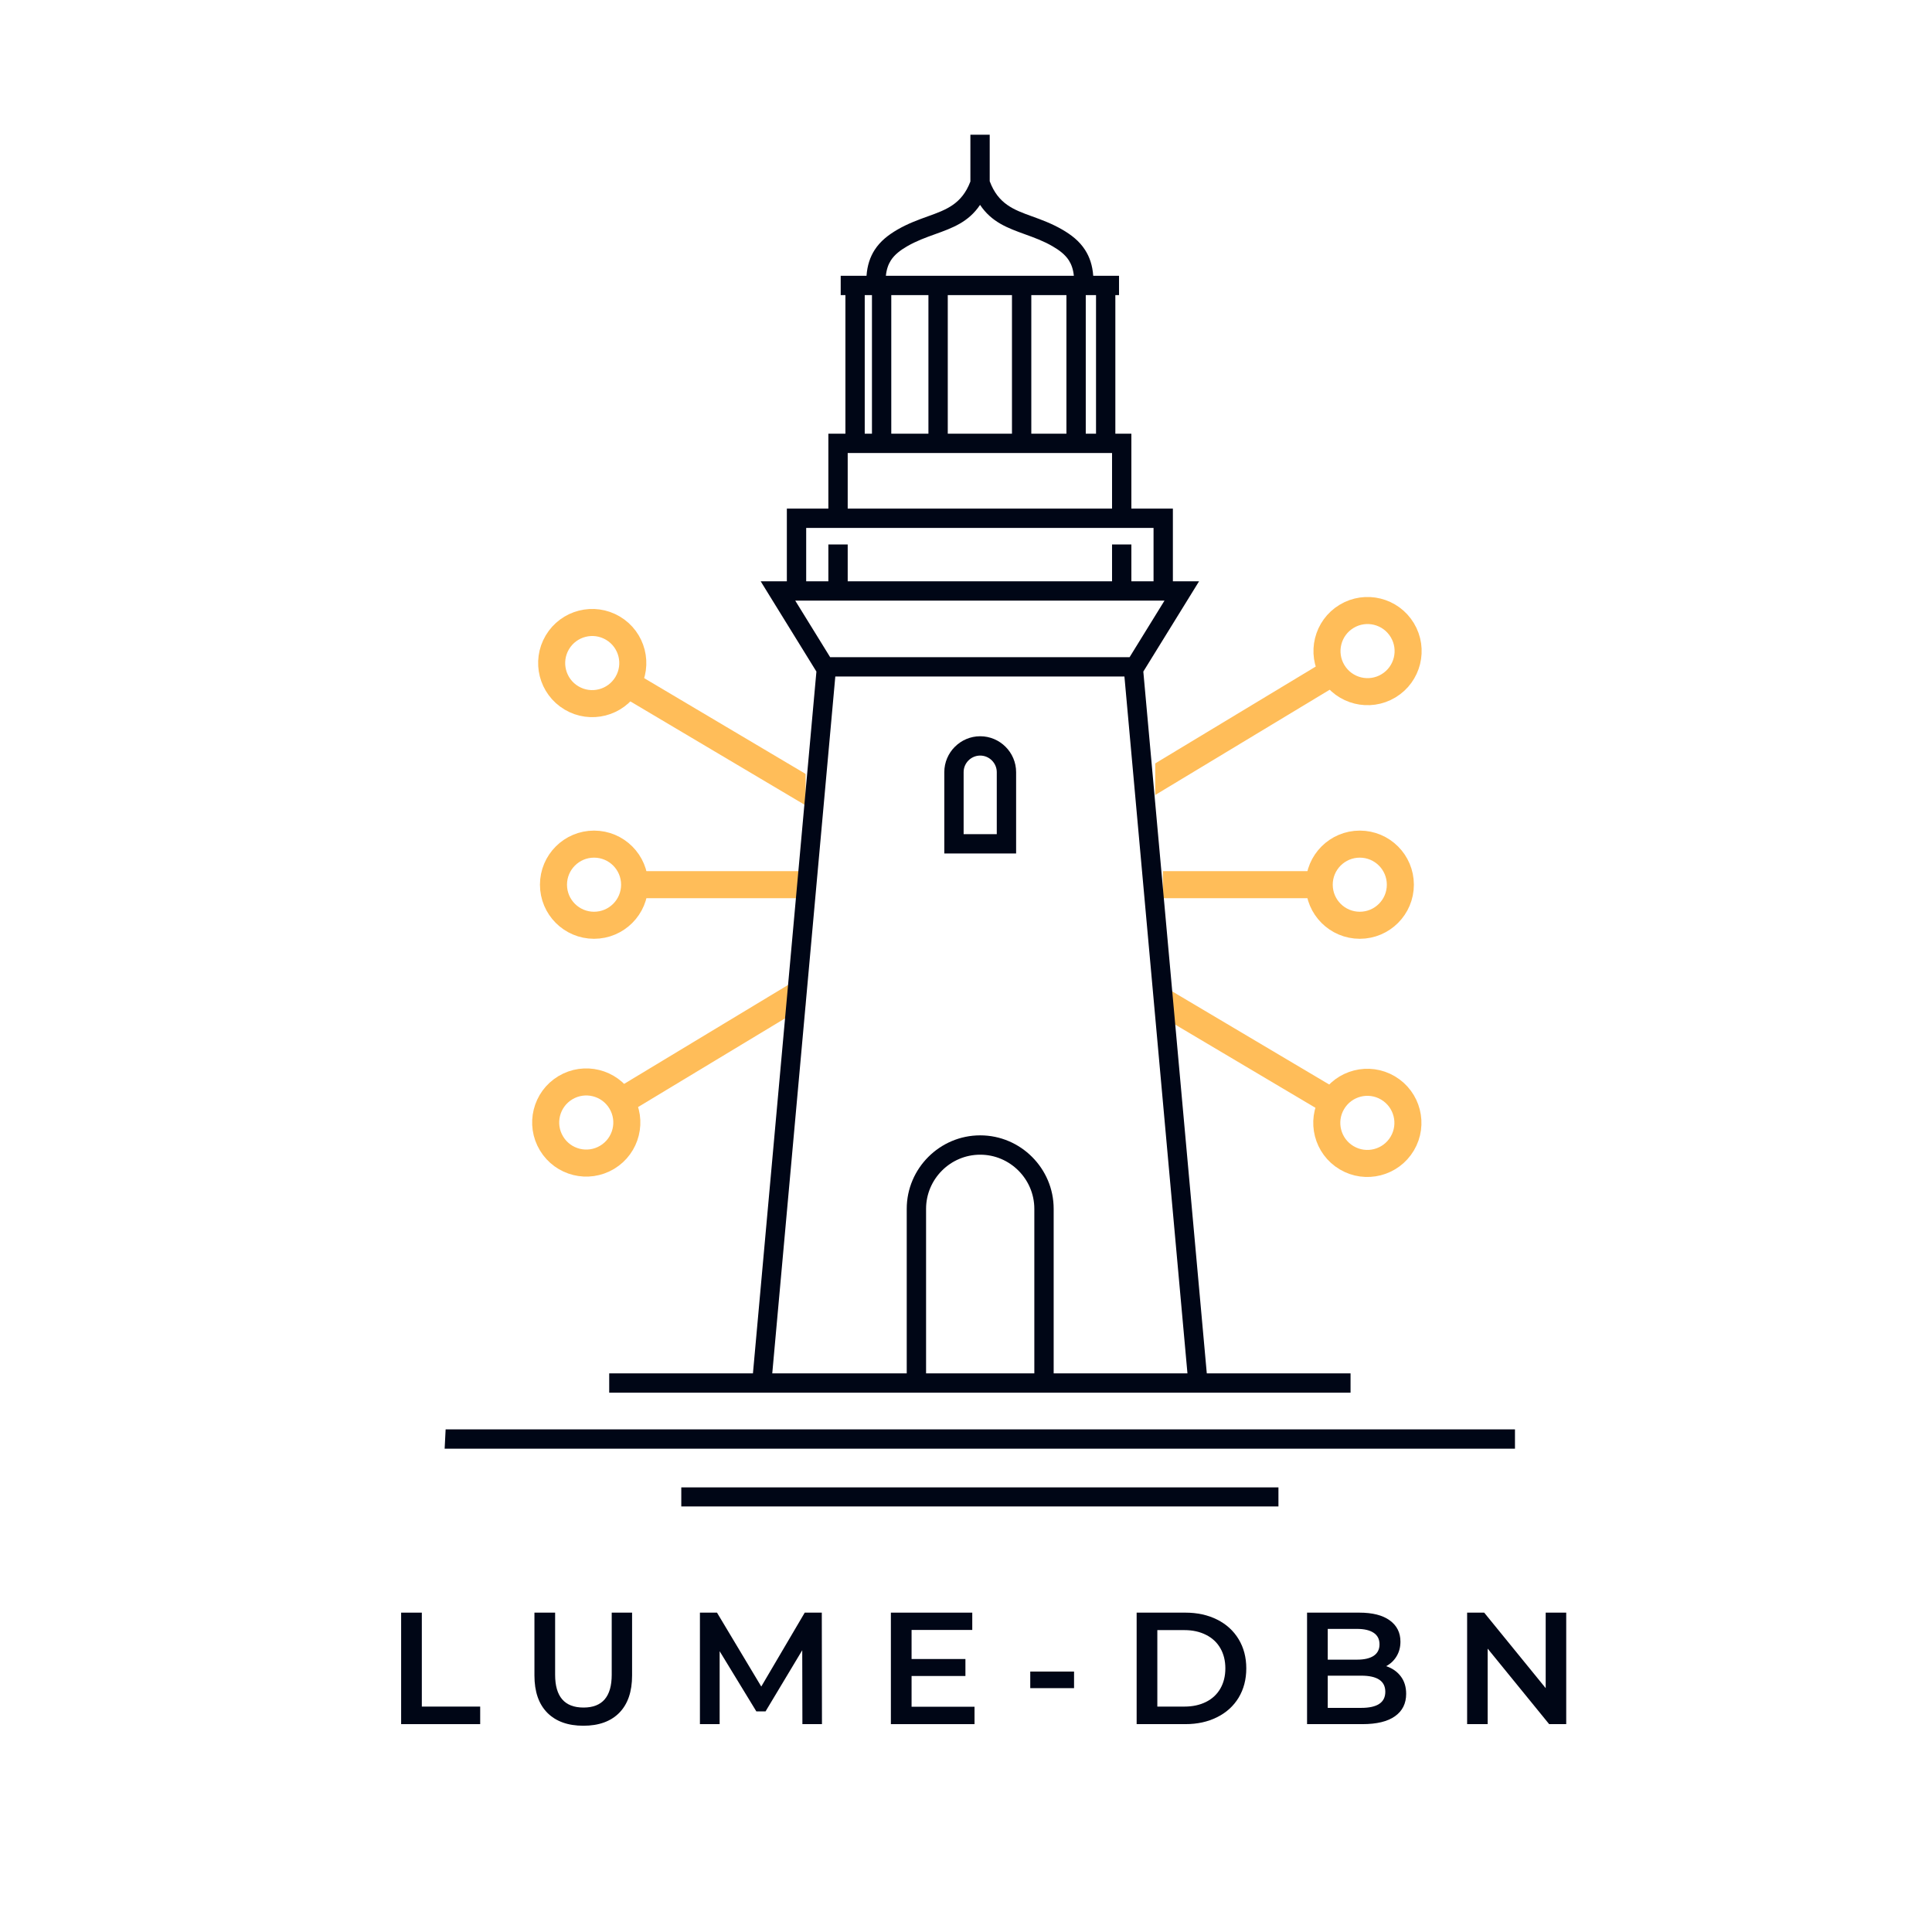
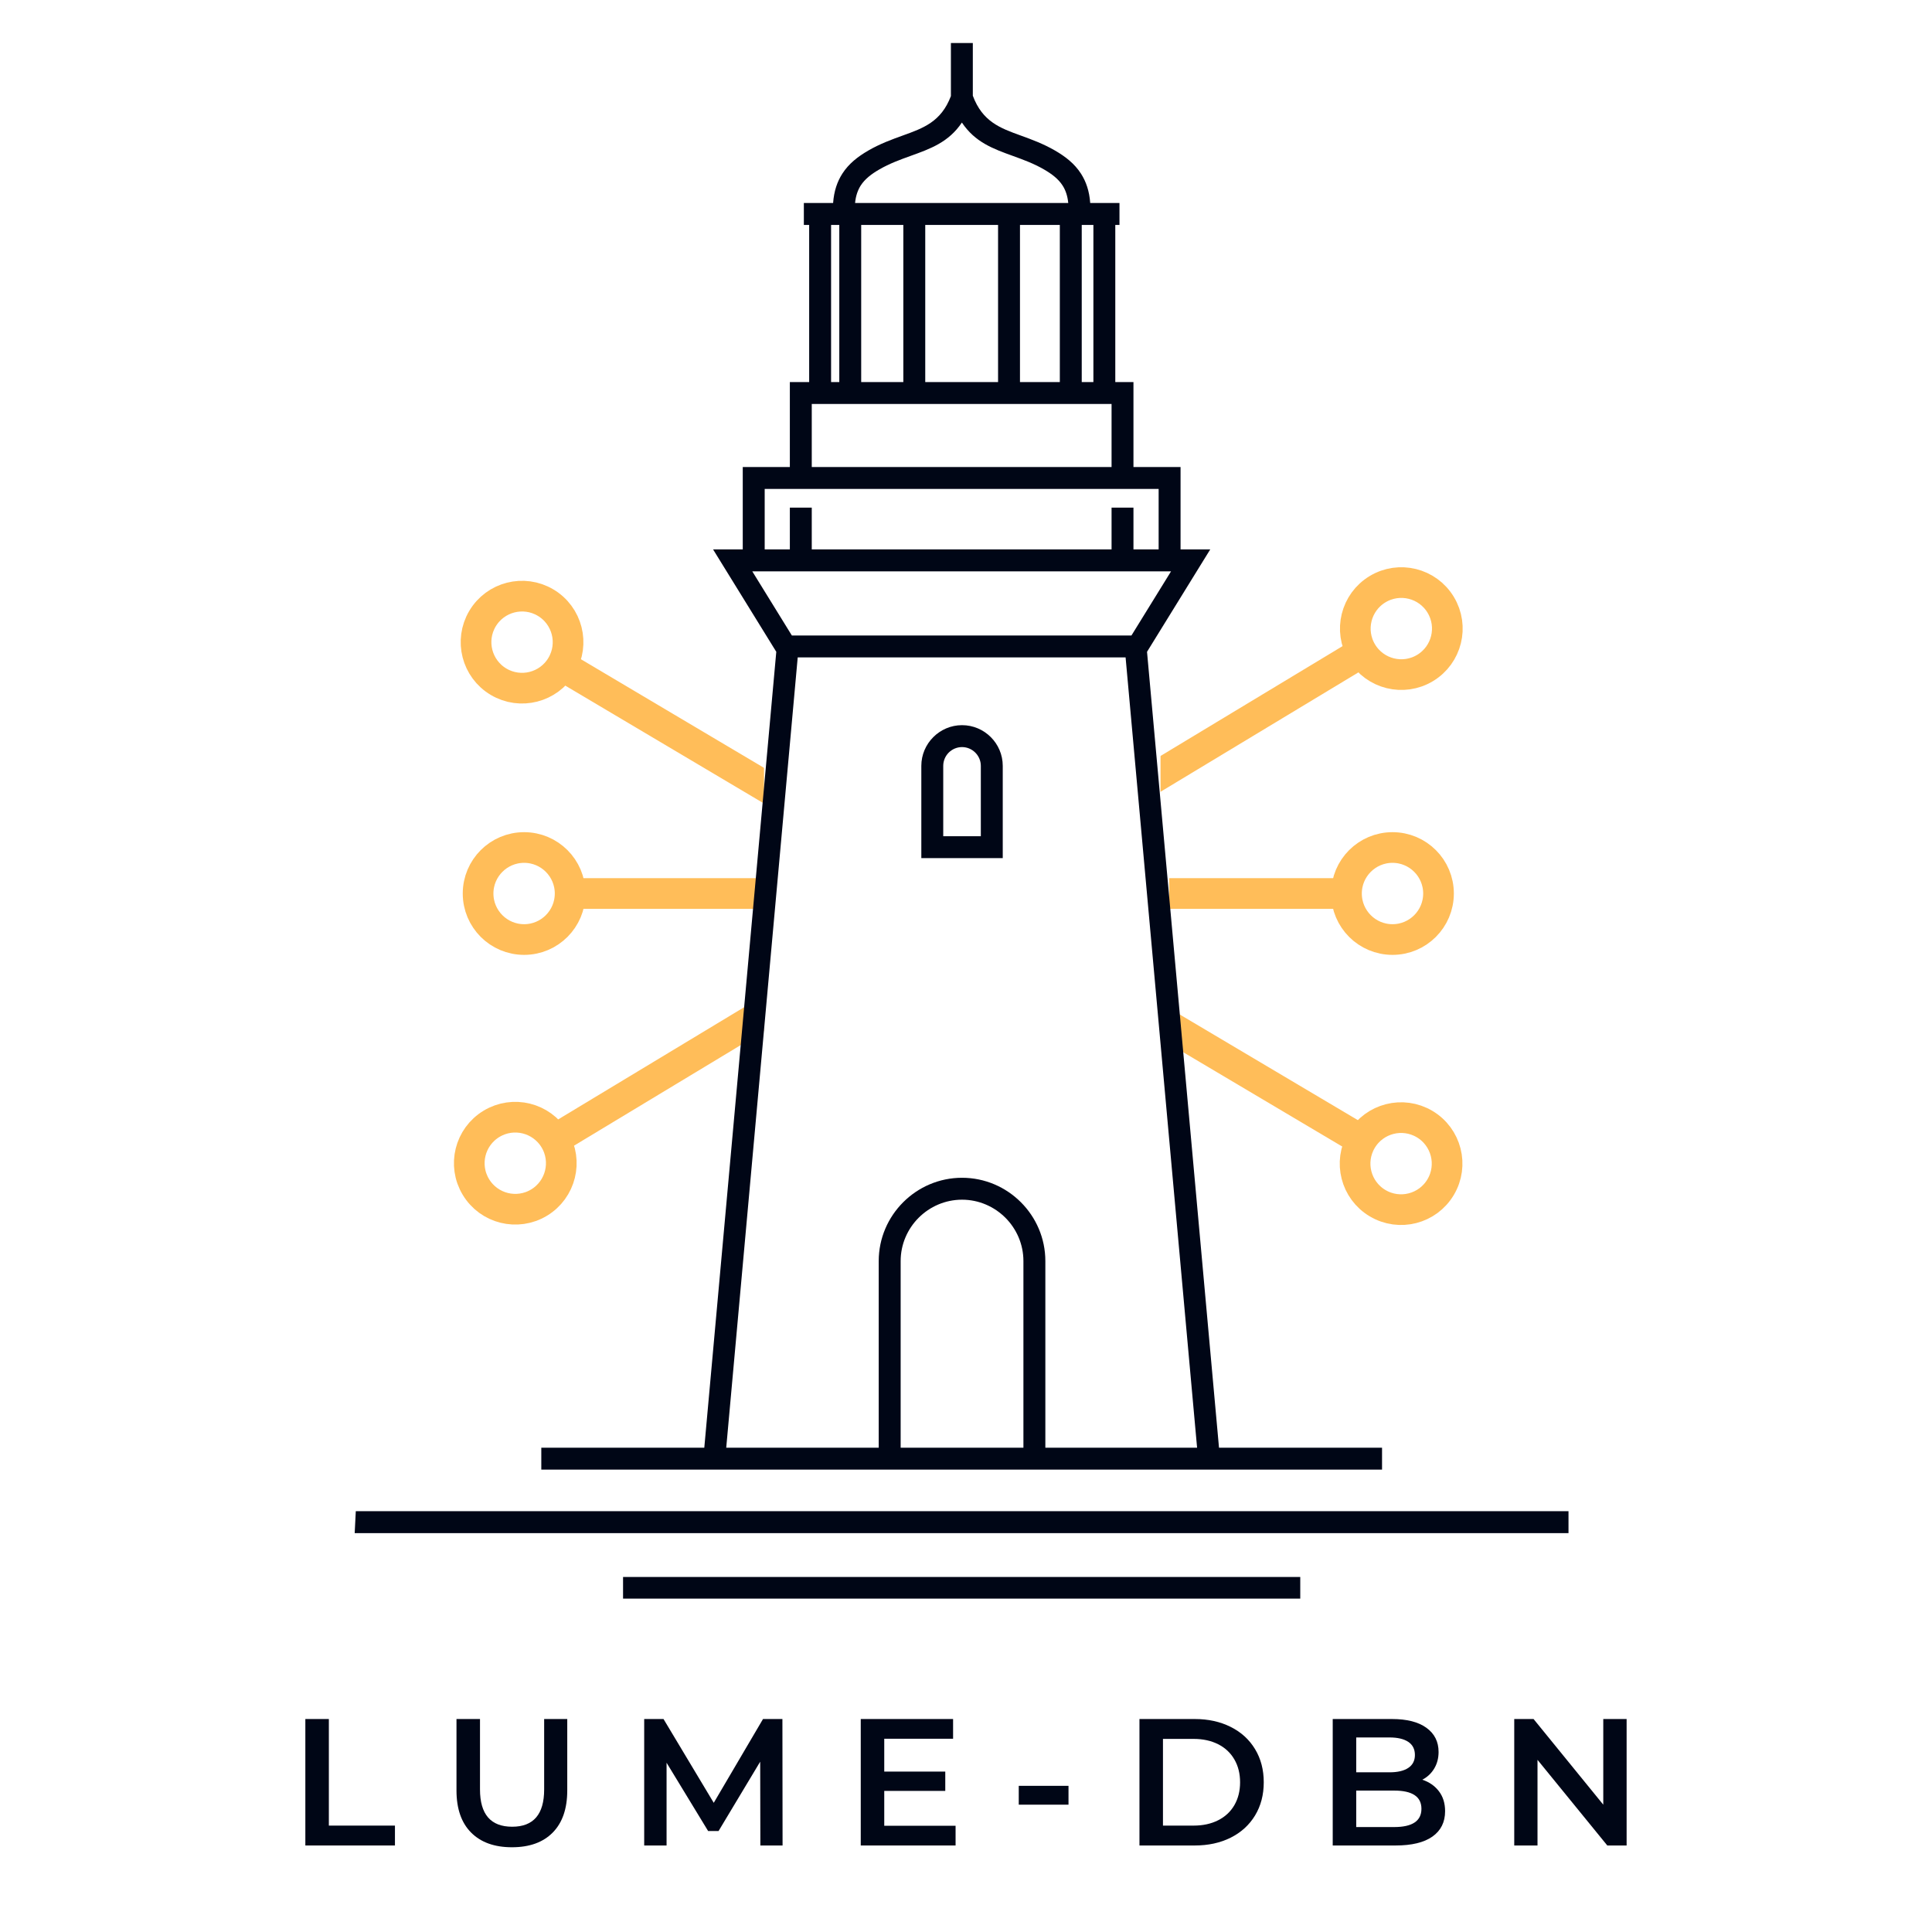
<svg xmlns="http://www.w3.org/2000/svg" width="500" zoomAndPan="magnify" viewBox="0 0 375 375" height="500" preserveAspectRatio="xMidYMid meet" version="1.0">
  <defs>
    <g />
-     <clipPath id="0490770d6b">
-       <rect x="0" width="243" y="0" height="39" />
+     <clipPath id="68259c4db6">
+       <path d="M 0.961 317 L 274.559 317 L 274.559 361.199 L 0.961 361.199 Z M 0.961 317 " clip-rule="nonzero" />
    </clipPath>
-     <clipPath id="1cb06aaae6">
-       <path d="M 156.367 174.449 L 225.758 174.449 L 225.758 212.383 L 156.367 212.383 Z M 156.367 174.449 " clip-rule="nonzero" />
+     <clipPath id="f385e17cf2">
+       <rect x="0" width="275" y="0" height="45" />
    </clipPath>
-     <clipPath id="53c19ddc0b">
-       <path d="M 0.367 0.449 L 69.758 0.449 L 69.758 38.383 L 0.367 38.383 Z M 0.367 0.449 " clip-rule="nonzero" />
+     <clipPath id="a59d945ecb">
+       <path d="M 94.297 170.523 L 172.992 170.523 L 172.992 213.547 L 94.297 213.547 Z M 94.297 170.523 " clip-rule="nonzero" />
    </clipPath>
-     <clipPath id="12ec216bf8">
-       <rect x="0" width="70" y="0" height="39" />
+     <clipPath id="62ca4f1ffc">
+       <path d="M 0.297 0.523 L 78.992 0.523 L 78.992 43.547 L 0.297 43.547 Z M 0.297 0.523 " clip-rule="nonzero" />
    </clipPath>
-     <clipPath id="14b8cd28b5">
-       <path d="M 156.367 131.148 L 224.23 131.148 L 224.23 169.086 L 156.367 169.086 Z M 156.367 131.148 " clip-rule="nonzero" />
+     <clipPath id="7b1c00fba5">
+       <rect x="0" width="79" y="0" height="44" />
    </clipPath>
-     <clipPath id="19b60a52c9">
-       <path d="M 0.367 0.148 L 68.23 0.148 L 68.23 38.086 L 0.367 38.086 Z M 0.367 0.148 " clip-rule="nonzero" />
+     <clipPath id="f56676bc84">
+       <path d="M 94.297 121.422 L 171.258 121.422 L 171.258 164.445 L 94.297 164.445 Z M 94.297 121.422 " clip-rule="nonzero" />
    </clipPath>
-     <clipPath id="0958e9aa5c">
-       <rect x="0" width="69" y="0" height="39" />
+     <clipPath id="dfe8fe6e28">
+       <path d="M 0.297 0.422 L 77.258 0.422 L 77.258 43.445 L 0.297 43.445 Z M 0.297 0.422 " clip-rule="nonzero" />
    </clipPath>
-     <clipPath id="6a5434357a">
-       <path d="M 156.367 159.168 L 225.758 159.168 L 225.758 197.102 L 156.367 197.102 Z M 156.367 159.168 " clip-rule="nonzero" />
+     <clipPath id="f7bf9ceb8e">
+       <rect x="0" width="78" y="0" height="44" />
    </clipPath>
-     <clipPath id="73b2be2d5d">
-       <path d="M 0.367 0.168 L 69.758 0.168 L 69.758 38.102 L 0.367 38.102 Z M 0.367 0.168 " clip-rule="nonzero" />
+     <clipPath id="bab3463e97">
+       <path d="M 94.297 153.195 L 172.992 153.195 L 172.992 196.219 L 94.297 196.219 Z M 94.297 153.195 " clip-rule="nonzero" />
    </clipPath>
-     <clipPath id="551d42cdf3">
-       <rect x="0" width="70" y="0" height="39" />
+     <clipPath id="5d42ccc57e">
+       <path d="M 0.297 0.195 L 78.992 0.195 L 78.992 43.219 L 0.297 43.219 Z M 0.297 0.195 " clip-rule="nonzero" />
    </clipPath>
-     <clipPath id="b054093e9e">
-       <path d="M 86.305 26.152 L 294.055 26.152 L 294.055 292.402 L 86.305 292.402 Z M 86.305 26.152 " clip-rule="nonzero" />
+     <clipPath id="7e11ca48e8">
+       <rect x="0" width="79" y="0" height="44" />
+     </clipPath>
+     <clipPath id="44c7e93867">
+       <path d="M 14.844 2.352 L 250.445 2.352 L 250.445 304.293 L 14.844 304.293 Z M 14.844 2.352 " clip-rule="nonzero" />
+     </clipPath>
+     <clipPath id="dd30504fd0">
+       <rect x="0" width="275" y="0" height="362" />
    </clipPath>
  </defs>
  <rect x="-37.5" width="450" fill="#ffffff" y="-37.5" height="450" fill-opacity="1" />
-   <g transform="matrix(1, 0, 0, 1, 73, 304)">
-     <g clip-path="url(#0490770d6b)">
-       <g fill="#000616" fill-opacity="1">
-         <g transform="translate(1.953932, 30.65321)">
-           <g>
-             <path d="M 2.906 -21.641 L 6.922 -21.641 L 6.922 -3.406 L 18.25 -3.406 L 18.25 0 L 2.906 0 Z M 2.906 -21.641 " />
+   <g transform="matrix(1, 0, 0, 1, 54, 6)">
+     <g clip-path="url(#dd30504fd0)">
+       <g clip-path="url(#68259c4db6)">
+         <g transform="matrix(1, 0, 0, 1, 0, 317)">
+           <g clip-path="url(#f385e17cf2)">
+             <g fill="#000616" fill-opacity="1">
+               <g transform="translate(1.971, 35.20767)">
+                 <g>
+                   <path d="M 3.297 -24.547 L 7.859 -24.547 L 7.859 -3.859 L 20.688 -3.859 L 20.688 0 L 3.297 0 Z M 3.297 -24.547 " />
+                 </g>
+               </g>
+             </g>
+             <g fill="#000616" fill-opacity="1">
+               <g transform="translate(31.52585, 35.20767)">
+                 <g>
+                   <path d="M 13.844 0.344 C 10.457 0.344 7.816 -0.602 5.922 -2.5 C 4.023 -4.406 3.078 -7.133 3.078 -10.688 L 3.078 -24.547 L 7.641 -24.547 L 7.641 -10.875 C 7.641 -6.051 9.723 -3.641 13.891 -3.641 C 18.023 -3.641 20.094 -6.051 20.094 -10.875 L 20.094 -24.547 L 24.578 -24.547 L 24.578 -10.688 C 24.578 -7.133 23.633 -4.406 21.75 -2.5 C 19.875 -0.602 17.238 0.344 13.844 0.344 Z M 13.844 0.344 " />
+                 </g>
+               </g>
+             </g>
+             <g fill="#000616" fill-opacity="1">
+               <g transform="translate(67.74065, 35.20767)">
+                 <g>
+                   <path d="M 25.844 0 L 25.812 -16.266 L 17.734 -2.812 L 15.703 -2.812 L 7.641 -16.062 L 7.641 0 L 3.297 0 L 3.297 -24.547 L 7.047 -24.547 L 16.797 -8.281 L 26.359 -24.547 L 30.125 -24.547 L 30.156 0 Z M 25.844 0 " />
+                 </g>
+               </g>
+             </g>
+             <g fill="#000616" fill-opacity="1">
+               <g transform="translate(109.7741, 35.20767)">
+                 <g>
+                   <path d="M 21.703 -3.828 L 21.703 0 L 3.297 0 L 3.297 -24.547 L 21.219 -24.547 L 21.219 -20.719 L 7.859 -20.719 L 7.859 -14.344 L 19.703 -14.344 L 19.703 -10.594 L 7.859 -10.594 L 7.859 -3.828 Z M 21.703 -3.828 " />
+                 </g>
+               </g>
+             </g>
+             <g fill="#000616" fill-opacity="1">
+               <g transform="translate(141.8177, 35.20767)">
+                 <g>
+                   <path d="M 1.922 -11.578 L 11.578 -11.578 L 11.578 -7.922 L 1.922 -7.922 Z M 1.922 -11.578 " />
+                 </g>
+               </g>
+             </g>
+             <g fill="#000616" fill-opacity="1">
+               <g transform="translate(163.8714, 35.20767)">
+                 <g>
+                   <path d="M 3.297 -24.547 L 14.031 -24.547 C 16.645 -24.547 18.969 -24.035 21 -23.016 C 23.031 -22.004 24.609 -20.566 25.734 -18.703 C 26.859 -16.848 27.422 -14.703 27.422 -12.266 C 27.422 -9.836 26.859 -7.691 25.734 -5.828 C 24.609 -3.973 23.031 -2.535 21 -1.516 C 18.969 -0.504 16.645 0 14.031 0 L 3.297 0 Z M 13.812 -3.859 C 15.613 -3.859 17.195 -4.203 18.562 -4.891 C 19.926 -5.578 20.977 -6.555 21.719 -7.828 C 22.457 -9.109 22.828 -10.586 22.828 -12.266 C 22.828 -13.953 22.457 -15.43 21.719 -16.703 C 20.977 -17.984 19.926 -18.969 18.562 -19.656 C 17.195 -20.344 15.613 -20.688 13.812 -20.688 L 7.859 -20.688 L 7.859 -3.859 Z M 13.812 -3.859 " />
+                 </g>
+               </g>
+             </g>
+             <g fill="#000616" fill-opacity="1">
+               <g transform="translate(201.3831, 35.20767)">
+                 <g>
+                   <path d="M 20.688 -12.766 C 22.039 -12.316 23.113 -11.57 23.906 -10.531 C 24.707 -9.488 25.109 -8.195 25.109 -6.656 C 25.109 -4.531 24.289 -2.891 22.656 -1.734 C 21.02 -0.578 18.633 0 15.5 0 L 3.297 0 L 3.297 -24.547 L 14.797 -24.547 C 17.691 -24.547 19.922 -23.977 21.484 -22.844 C 23.055 -21.707 23.844 -20.145 23.844 -18.156 C 23.844 -16.945 23.562 -15.875 23 -14.938 C 22.438 -14 21.664 -13.273 20.688 -12.766 Z M 7.859 -20.969 L 7.859 -14.203 L 14.312 -14.203 C 15.895 -14.203 17.113 -14.488 17.969 -15.062 C 18.82 -15.633 19.25 -16.469 19.25 -17.562 C 19.25 -18.688 18.82 -19.535 17.969 -20.109 C 17.113 -20.68 15.895 -20.969 14.312 -20.969 Z M 15.219 -3.578 C 18.75 -3.578 20.516 -4.758 20.516 -7.125 C 20.516 -9.477 18.75 -10.656 15.219 -10.656 L 7.859 -10.656 L 7.859 -3.578 Z M 15.219 -3.578 " />
+                 </g>
+               </g>
+             </g>
+             <g fill="#000616" fill-opacity="1">
+               <g transform="translate(236.6164, 35.20767)">
+                 <g>
+                   <path d="M 25.109 -24.547 L 25.109 0 L 21.359 0 L 7.812 -16.625 L 7.812 0 L 3.297 0 L 3.297 -24.547 L 7.047 -24.547 L 20.578 -7.922 L 20.578 -24.547 Z M 25.109 -24.547 " />
+                 </g>
+               </g>
+             </g>
          </g>
        </g>
      </g>
-       <g fill="#000616" fill-opacity="1">
-         <g transform="translate(28.01508, 30.65321)">
-           <g>
-             <path d="M 12.219 0.312 C 9.227 0.312 6.895 -0.523 5.219 -2.203 C 3.551 -3.891 2.719 -6.301 2.719 -9.438 L 2.719 -21.641 L 6.734 -21.641 L 6.734 -9.578 C 6.734 -5.336 8.57 -3.219 12.25 -3.219 C 15.895 -3.219 17.719 -5.336 17.719 -9.578 L 17.719 -21.641 L 21.672 -21.641 L 21.672 -9.438 C 21.672 -6.301 20.844 -3.891 19.188 -2.203 C 17.531 -0.523 15.207 0.312 12.219 0.312 Z M 12.219 0.312 " />
+       <path stroke-linecap="butt" transform="matrix(0.728246, -0.43941, 0.43941, 0.728246, 34.28253, 223.3814)" fill="none" stroke-linejoin="miter" d="M 26.251 3.499 L 237.906 3.498 " stroke="#ffbd59" stroke-width="7" stroke-opacity="1" stroke-miterlimit="4" />
+       <path stroke-linecap="round" transform="matrix(0.728246, -0.43941, 0.43941, 0.728246, 34.28253, 223.3814)" fill="none" stroke-linejoin="round" d="M 3.503 3.499 C 3.5 -2.301 8.202 -7 14 -6.999 C 19.8 -7.002 24.499 -2.3 24.502 3.5 C 24.501 9.298 19.797 14.001 13.999 14 C 8.201 13.999 3.499 9.301 3.503 3.499 " stroke="#ffbd59" stroke-width="7" stroke-opacity="1" stroke-miterlimit="4" />
+       <path stroke-linecap="round" transform="matrix(0.728246, -0.43941, 0.43941, 0.728246, 34.28253, 223.3814)" fill="none" stroke-linejoin="round" d="M 260.655 3.498 C 260.658 9.298 255.953 14.001 250.156 14 C 244.358 13.999 239.656 9.301 239.653 3.501 C 239.657 -2.301 244.359 -7 250.157 -6.999 C 255.954 -6.998 260.656 -2.3 260.655 3.498 " stroke="#ffbd59" stroke-width="7" stroke-opacity="1" stroke-miterlimit="4" />
+       <path stroke-linecap="butt" transform="matrix(0.731509, 0.433957, -0.433957, 0.731509, 38.60847, 110.0069)" fill="none" stroke-linejoin="miter" d="M 26.25 3.498 L 234.992 3.499 " stroke="#ffbd59" stroke-width="7" stroke-opacity="1" stroke-miterlimit="4" />
+       <path stroke-linecap="round" transform="matrix(0.731509, 0.433957, -0.433957, 0.731509, 38.60847, 110.0069)" fill="none" stroke-linejoin="round" d="M 3.498 3.501 C 3.501 -2.3 8.2 -6.999 13.999 -7 C 19.798 -7.001 24.499 -2.299 24.5 3.5 C 24.501 9.299 19.798 14 14 14.001 C 8.201 14.002 3.499 9.299 3.498 3.501 " stroke="#ffbd59" stroke-width="7" stroke-opacity="1" stroke-miterlimit="4" />
+       <path stroke-linecap="round" transform="matrix(0.731509, 0.433957, -0.433957, 0.731509, 38.60847, 110.0069)" fill="none" stroke-linejoin="round" d="M 257.742 3.503 C 257.743 9.301 253.044 14 247.243 13.998 C 241.444 13.999 236.745 9.3 236.744 3.501 C 236.743 -2.298 241.446 -6.999 247.244 -7 C 253.043 -7.001 257.745 -2.298 257.742 3.503 " stroke="#ffbd59" stroke-width="7" stroke-opacity="1" stroke-miterlimit="4" />
+       <path stroke-linecap="butt" transform="matrix(0.850543, 0.000000000000000214, -0.000000000000000214, 0.850543, 35.82136, 164.4541)" fill="none" stroke-linejoin="miter" d="M 26.25 3.498 L 199.922 3.498 " stroke="#ffbd59" stroke-width="7" stroke-opacity="1" stroke-miterlimit="4" />
+       <path stroke-linecap="round" transform="matrix(0.850543, 0.000000000000000214, -0.000000000000000214, 0.850543, 35.82136, 164.4541)" fill="none" stroke-linejoin="round" d="M 3.498 3.498 C 3.498 -2.297 8.201 -7 14.002 -7 C 19.798 -7 24.501 -2.297 24.501 3.498 C 24.501 9.299 19.798 14.002 14.002 14.002 C 8.201 14.002 3.498 9.299 3.498 3.498 " stroke="#ffbd59" stroke-width="7" stroke-opacity="1" stroke-miterlimit="4" />
+       <path stroke-linecap="round" transform="matrix(0.850543, 0.000000000000000214, -0.000000000000000214, 0.850543, 35.82136, 164.4541)" fill="none" stroke-linejoin="round" d="M 222.674 3.498 C 222.674 9.299 217.971 14.002 212.175 14.002 C 206.374 14.002 201.671 9.299 201.671 3.498 C 201.671 -2.297 206.374 -7 212.175 -7 C 217.971 -7 222.674 -2.297 222.674 3.498 " stroke="#ffbd59" stroke-width="7" stroke-opacity="1" stroke-miterlimit="4" />
+       <g clip-path="url(#a59d945ecb)">
+         <g transform="matrix(1, 0, 0, 1, 94, 170)">
+           <g clip-path="url(#7b1c00fba5)">
+             <g clip-path="url(#62ca4f1ffc)">
+               <path fill="#ffffff" d="M 0.297 0.523 L 78.945 0.523 L 78.945 43.547 L 0.297 43.547 Z M 0.297 0.523 " fill-opacity="1" fill-rule="nonzero" />
+             </g>
          </g>
        </g>
      </g>
-       <g fill="#000616" fill-opacity="1">
-         <g transform="translate(59.9489, 30.65321)">
-           <g>
-             <path d="M 22.797 0 L 22.766 -14.344 L 15.641 -2.469 L 13.859 -2.469 L 6.734 -14.156 L 6.734 0 L 2.906 0 L 2.906 -21.641 L 6.219 -21.641 L 14.812 -7.297 L 23.25 -21.641 L 26.562 -21.641 L 26.594 0 Z M 22.797 0 " />
+       <g clip-path="url(#f56676bc84)">
+         <g transform="matrix(1, 0, 0, 1, 94, 121)">
+           <g clip-path="url(#f7bf9ceb8e)">
+             <g clip-path="url(#dfe8fe6e28)">
+               <path fill="#ffffff" d="M 0.297 0.422 L 77.266 0.422 L 77.266 43.445 L 0.297 43.445 Z M 0.297 0.422 " fill-opacity="1" fill-rule="nonzero" />
+             </g>
          </g>
        </g>
      </g>
-       <g fill="#000616" fill-opacity="1">
-         <g transform="translate(97.01358, 30.65321)">
-           <g>
-             <path d="M 19.141 -3.375 L 19.141 0 L 2.906 0 L 2.906 -21.641 L 18.703 -21.641 L 18.703 -18.281 L 6.922 -18.281 L 6.922 -12.641 L 17.375 -12.641 L 17.375 -9.344 L 6.922 -9.344 L 6.922 -3.375 Z M 19.141 -3.375 " />
+       <g clip-path="url(#bab3463e97)">
+         <g transform="matrix(1, 0, 0, 1, 94, 153)">
+           <g clip-path="url(#7e11ca48e8)">
+             <g clip-path="url(#5d42ccc57e)">
+               <path fill="#ffffff" d="M 0.297 0.195 L 78.945 0.195 L 78.945 43.219 L 0.297 43.219 Z M 0.297 0.195 " fill-opacity="1" fill-rule="nonzero" />
+             </g>
          </g>
        </g>
      </g>
-       <g fill="#000616" fill-opacity="1">
-         <g transform="translate(125.2692, 30.65321)">
-           <g>
-             <path d="M 1.703 -10.203 L 10.203 -10.203 L 10.203 -6.984 L 1.703 -6.984 Z M 1.703 -10.203 " />
-           </g>
-         </g>
-       </g>
-       <g fill="#000616" fill-opacity="1">
-         <g transform="translate(144.7159, 30.65321)">
-           <g>
-             <path d="M 2.906 -21.641 L 12.375 -21.641 C 14.676 -21.641 16.723 -21.191 18.516 -20.297 C 20.316 -19.398 21.711 -18.129 22.703 -16.484 C 23.691 -14.848 24.188 -12.961 24.188 -10.828 C 24.188 -8.68 23.691 -6.785 22.703 -5.141 C 21.711 -3.504 20.316 -2.238 18.516 -1.344 C 16.723 -0.445 14.676 0 12.375 0 L 2.906 0 Z M 12.188 -3.406 C 13.77 -3.406 15.164 -3.707 16.375 -4.312 C 17.582 -4.914 18.508 -5.781 19.156 -6.906 C 19.801 -8.031 20.125 -9.336 20.125 -10.828 C 20.125 -12.305 19.801 -13.609 19.156 -14.734 C 18.508 -15.859 17.582 -16.723 16.375 -17.328 C 15.164 -17.941 13.77 -18.25 12.188 -18.25 L 6.922 -18.25 L 6.922 -3.406 Z M 12.188 -3.406 " />
-           </g>
-         </g>
-       </g>
-       <g fill="#000616" fill-opacity="1">
-         <g transform="translate(177.7934, 30.65321)">
-           <g>
-             <path d="M 18.25 -11.25 C 19.438 -10.863 20.379 -10.211 21.078 -9.297 C 21.785 -8.379 22.141 -7.238 22.141 -5.875 C 22.141 -4 21.414 -2.551 19.969 -1.531 C 18.531 -0.508 16.43 0 13.672 0 L 2.906 0 L 2.906 -21.641 L 13.047 -21.641 C 15.609 -21.641 17.578 -21.141 18.953 -20.141 C 20.336 -19.141 21.031 -17.766 21.031 -16.016 C 21.031 -14.941 20.781 -13.992 20.281 -13.172 C 19.789 -12.348 19.113 -11.707 18.25 -11.25 Z M 6.922 -18.484 L 6.922 -12.516 L 12.609 -12.516 C 14.016 -12.516 15.094 -12.766 15.844 -13.266 C 16.594 -13.773 16.969 -14.516 16.969 -15.484 C 16.969 -16.473 16.594 -17.219 15.844 -17.719 C 15.094 -18.227 14.016 -18.484 12.609 -18.484 Z M 13.422 -3.156 C 16.535 -3.156 18.094 -4.195 18.094 -6.281 C 18.094 -8.363 16.535 -9.406 13.422 -9.406 L 6.922 -9.406 L 6.922 -3.156 Z M 13.422 -3.156 " />
-           </g>
-         </g>
-       </g>
-       <g fill="#000616" fill-opacity="1">
-         <g transform="translate(208.8618, 30.65321)">
-           <g>
-             <path d="M 22.141 -21.641 L 22.141 0 L 18.828 0 L 6.891 -14.656 L 6.891 0 L 2.906 0 L 2.906 -21.641 L 6.219 -21.641 L 18.156 -6.984 L 18.156 -21.641 Z M 22.141 -21.641 " />
-           </g>
-         </g>
+       <g clip-path="url(#44c7e93867)">
+         <path fill="#000616" d="M 99.699 117.348 L 165.613 117.348 L 173.297 104.902 L 92.02 104.902 Z M 66.934 300.09 L 198.379 300.09 L 198.379 304.348 L 66.934 304.348 Z M 15.059 287.324 L 250.684 287.324 L 250.469 291.578 L 14.844 291.578 Z M 132.73 134.754 C 134.906 134.754 136.883 135.641 138.316 137.074 C 139.746 138.504 140.633 140.48 140.633 142.656 L 140.633 160.562 L 124.828 160.562 L 124.828 142.656 C 124.828 140.484 125.715 138.512 127.145 137.082 L 127.152 137.074 C 128.586 135.641 130.559 134.754 132.73 134.754 Z M 132.73 139.008 C 131.727 139.008 130.812 139.422 130.148 140.078 C 129.492 140.742 129.082 141.652 129.082 142.656 L 129.082 156.309 L 136.379 156.309 L 136.379 142.656 C 136.379 141.656 135.969 140.746 135.305 140.082 C 134.645 139.422 133.73 139.008 132.73 139.008 Z M 51.066 275.004 L 82.703 275.004 L 96.676 120.516 L 86.41 103.887 L 84.41 100.645 L 90.168 100.645 L 90.168 84.645 L 99.309 84.645 L 99.309 68.156 L 103.059 68.156 L 103.059 37.66 L 102.027 37.66 L 102.027 33.402 L 107.707 33.402 C 107.871 31.086 108.512 29.246 109.492 27.715 C 110.754 25.746 112.523 24.395 114.52 23.23 C 116.852 21.883 119.117 21.066 121.258 20.293 C 125.234 18.863 128.684 17.625 130.57 12.648 L 130.57 2.07 L 134.824 2.07 L 134.824 12.582 C 136.707 17.621 140.133 18.863 144.109 20.301 C 146.219 21.066 148.457 21.879 150.797 23.23 C 152.797 24.395 154.559 25.746 155.824 27.715 C 156.805 29.246 157.445 31.086 157.609 33.402 L 163.289 33.402 L 163.289 37.66 L 162.477 37.66 L 162.477 68.156 L 166.004 68.156 L 166.004 84.645 L 175.145 84.645 L 175.145 100.645 L 180.906 100.645 L 178.902 103.887 L 168.637 120.516 L 182.609 275.004 L 214.254 275.004 L 214.254 279.254 L 51.066 279.254 Z M 86.961 275.004 L 116.559 275.004 L 116.559 238.773 C 116.559 234.324 118.379 230.281 121.309 227.352 C 124.238 224.422 128.281 222.605 132.73 222.605 C 137.18 222.605 141.223 224.422 144.152 227.352 C 147.082 230.281 148.902 234.324 148.902 238.773 L 148.902 275.004 L 178.355 275.004 L 164.477 121.602 L 100.836 121.602 Z M 161.754 100.645 L 161.754 92.535 L 166.004 92.535 L 166.004 100.645 L 170.891 100.645 L 170.891 88.902 L 94.426 88.902 L 94.426 100.645 L 99.309 100.645 L 99.309 92.535 L 103.562 92.535 L 103.562 100.645 Z M 153.348 33.402 C 153.207 31.996 152.82 30.898 152.25 30.012 C 151.422 28.719 150.145 27.762 148.668 26.906 C 146.652 25.734 144.598 24.992 142.664 24.289 C 138.746 22.875 135.258 21.609 132.703 17.785 C 130.141 21.602 126.621 22.867 122.688 24.281 C 120.746 24.984 118.684 25.723 116.645 26.906 C 115.168 27.762 113.895 28.719 113.062 30.012 C 112.5 30.898 112.105 31.996 111.969 33.402 Z M 158.227 68.156 L 158.227 37.66 L 155.965 37.66 L 155.965 68.156 Z M 151.711 68.156 L 151.711 37.66 L 143.977 37.66 L 143.977 68.156 Z M 139.723 68.156 L 139.723 37.66 L 125.59 37.66 L 125.59 68.156 Z M 121.336 68.156 L 121.336 37.66 L 113.156 37.66 L 113.156 68.156 Z M 108.906 68.156 L 108.906 37.66 L 107.312 37.66 L 107.312 68.156 Z M 103.562 84.645 L 161.754 84.645 L 161.754 72.414 L 103.562 72.414 Z M 120.816 275.004 L 144.645 275.004 L 144.645 238.773 C 144.645 235.5 143.305 232.523 141.145 230.359 C 138.98 228.203 136.004 226.859 132.73 226.859 C 129.457 226.859 126.477 228.203 124.316 230.359 C 122.156 232.523 120.816 235.5 120.816 238.773 L 120.816 275.004 " fill-opacity="1" fill-rule="nonzero" />
      </g>
    </g>
  </g>
-   <path stroke-linecap="butt" transform="matrix(0.64216, -0.387467, 0.387467, 0.64216, 103.4459, 221.0556)" fill="none" stroke-linejoin="miter" d="M 26.251 3.502 L 237.905 3.497 " stroke="#ffbd59" stroke-width="7" stroke-opacity="1" stroke-miterlimit="4" />
-   <path stroke-linecap="round" transform="matrix(0.64216, -0.387467, 0.387467, 0.64216, 103.4459, 221.0556)" fill="none" stroke-linejoin="round" d="M 3.503 3.499 C 3.498 -2.301 8.201 -7 13.998 -7 C 19.8 -6.997 24.501 -2.299 24.501 3.498 C 24.499 9.3 19.8 14.002 13.999 13.999 C 8.202 13.999 3.5 9.3 3.503 3.499 " stroke="#ffbd59" stroke-width="7" stroke-opacity="1" stroke-miterlimit="4" />
-   <path stroke-linecap="round" transform="matrix(0.64216, -0.387467, 0.387467, 0.64216, 103.4459, 221.0556)" fill="none" stroke-linejoin="round" d="M 260.654 3.5 C 260.654 9.297 255.955 13.999 250.158 13.999 C 244.354 14.001 239.655 9.298 239.655 3.501 C 239.655 -2.296 244.356 -7.002 250.158 -7 C 255.955 -7 260.654 -2.297 260.654 3.5 " stroke="#ffbd59" stroke-width="7" stroke-opacity="1" stroke-miterlimit="4" />
-   <path stroke-linecap="butt" transform="matrix(0.645037, 0.382659, -0.382659, 0.645037, 107.2605, 121.0832)" fill="none" stroke-linejoin="miter" d="M 26.249 3.503 L 234.992 3.499 " stroke="#ffbd59" stroke-width="7" stroke-opacity="1" stroke-miterlimit="4" />
-   <path stroke-linecap="round" transform="matrix(0.645037, 0.382659, -0.382659, 0.645037, 107.2605, 121.0832)" fill="none" stroke-linejoin="round" d="M 3.501 3.499 C 3.502 -2.297 8.203 -7 13.999 -6.999 C 19.8 -7 24.503 -2.299 24.497 3.5 C 24.498 9.301 19.802 14.001 14.001 14.002 C 8.198 13.999 3.502 9.3 3.501 3.499 " stroke="#ffbd59" stroke-width="7" stroke-opacity="1" stroke-miterlimit="4" />
-   <path stroke-linecap="round" transform="matrix(0.645037, 0.382659, -0.382659, 0.645037, 107.2605, 121.0832)" fill="none" stroke-linejoin="round" d="M 257.744 3.5 C 257.743 9.296 253.042 13.999 247.241 14 C 241.445 13.999 236.742 9.297 236.744 3.501 C 236.742 -2.299 241.443 -7.002 247.24 -7.001 C 253.043 -6.998 257.743 -2.301 257.744 3.5 " stroke="#ffbd59" stroke-width="7" stroke-opacity="1" stroke-miterlimit="4" />
-   <path stroke-linecap="butt" transform="matrix(0.75, 0.000000000000000188, -0.000000000000000188, 0.75, 104.8028, 169.0941)" fill="none" stroke-linejoin="miter" d="M 26.252 3.5 L 199.924 3.5 " stroke="#ffbd59" stroke-width="7" stroke-opacity="1" stroke-miterlimit="4" />
-   <path stroke-linecap="round" transform="matrix(0.75, 0.000000000000000188, -0.000000000000000188, 0.75, 104.8028, 169.0941)" fill="none" stroke-linejoin="round" d="M 3.502 3.5 C 3.502 -2.297 8.2 -7 14.002 -7 C 19.799 -7 24.502 -2.297 24.502 3.5 C 24.502 9.296 19.799 14 14.002 14 C 8.2 14 3.502 9.296 3.502 3.5 " stroke="#ffbd59" stroke-width="7" stroke-opacity="1" stroke-miterlimit="4" />
-   <path stroke-linecap="round" transform="matrix(0.75, 0.000000000000000188, -0.000000000000000188, 0.75, 104.8028, 169.0941)" fill="none" stroke-linejoin="round" d="M 222.674 3.5 C 222.674 9.296 217.971 14 212.174 14 C 206.372 14 201.674 9.296 201.674 3.5 C 201.674 -2.297 206.372 -7 212.174 -7 C 217.971 -7 222.674 -2.297 222.674 3.5 " stroke="#ffbd59" stroke-width="7" stroke-opacity="1" stroke-miterlimit="4" />
-   <g clip-path="url(#1cb06aaae6)">
-     <g transform="matrix(1, 0, 0, 1, 156, 174)">
-       <g clip-path="url(#12ec216bf8)">
-         <g clip-path="url(#53c19ddc0b)">
-           <path fill="#ffffff" d="M 0.367 0.449 L 69.719 0.449 L 69.719 38.383 L 0.367 38.383 Z M 0.367 0.449 " fill-opacity="1" fill-rule="nonzero" />
-         </g>
-       </g>
-     </g>
-   </g>
-   <g clip-path="url(#14b8cd28b5)">
-     <g transform="matrix(1, 0, 0, 1, 156, 131)">
-       <g clip-path="url(#0958e9aa5c)">
-         <g clip-path="url(#19b60a52c9)">
-           <path fill="#ffffff" d="M 0.367 0.148 L 68.234 0.148 L 68.234 38.086 L 0.367 38.086 Z M 0.367 0.148 " fill-opacity="1" fill-rule="nonzero" />
-         </g>
-       </g>
-     </g>
-   </g>
-   <g clip-path="url(#6a5434357a)">
-     <g transform="matrix(1, 0, 0, 1, 156, 159)">
-       <g clip-path="url(#551d42cdf3)">
-         <g clip-path="url(#73b2be2d5d)">
-           <path fill="#ffffff" d="M 0.367 0.168 L 69.719 0.168 L 69.719 38.102 L 0.367 38.102 Z M 0.367 0.168 " fill-opacity="1" fill-rule="nonzero" />
-         </g>
-       </g>
-     </g>
-   </g>
-   <g clip-path="url(#b054093e9e)">
-     <path fill="#000616" d="M 161.129 127.555 L 219.254 127.555 L 226.027 116.582 L 154.355 116.582 Z M 132.238 288.699 L 248.145 288.699 L 248.145 292.449 L 132.238 292.449 Z M 86.496 277.441 L 294.266 277.441 L 294.078 281.191 L 86.305 281.191 Z M 190.258 142.906 C 192.172 142.906 193.918 143.688 195.18 144.953 C 196.441 146.211 197.227 147.957 197.227 149.875 L 197.227 165.664 L 183.289 165.664 L 183.289 149.875 C 183.289 147.961 184.07 146.219 185.332 144.957 L 185.34 144.953 C 186.602 143.688 188.344 142.906 190.258 142.906 Z M 190.258 146.656 C 189.371 146.656 188.566 147.02 187.98 147.602 C 187.398 148.184 187.039 148.988 187.039 149.875 L 187.039 161.91 L 193.473 161.91 L 193.473 149.875 C 193.473 148.992 193.109 148.188 192.527 147.605 C 191.945 147.02 191.137 146.656 190.258 146.656 Z M 118.246 266.574 L 146.145 266.574 L 158.465 130.352 L 149.41 115.688 L 147.648 112.828 L 152.727 112.828 L 152.727 98.719 L 160.785 98.719 L 160.785 84.18 L 164.094 84.18 L 164.094 57.285 L 163.18 57.285 L 163.18 53.535 L 168.191 53.535 C 168.336 51.492 168.898 49.871 169.762 48.52 C 170.879 46.785 172.438 45.59 174.195 44.566 C 176.254 43.375 178.254 42.656 180.141 41.977 C 183.645 40.715 186.688 39.621 188.352 35.23 L 188.352 25.906 L 192.102 25.906 L 192.102 35.176 C 193.762 39.617 196.785 40.715 200.289 41.984 C 202.148 42.656 204.125 43.375 206.188 44.566 C 207.949 45.59 209.504 46.785 210.617 48.52 C 211.484 49.871 212.051 51.492 212.195 53.535 L 217.203 53.535 L 217.203 57.285 L 216.488 57.285 L 216.488 84.18 L 219.598 84.18 L 219.598 98.719 L 227.656 98.719 L 227.656 112.828 L 232.738 112.828 L 230.973 115.688 L 221.918 130.352 L 234.238 266.574 L 262.141 266.574 L 262.141 270.324 L 118.246 270.324 Z M 149.895 266.574 L 175.996 266.574 L 175.996 234.629 C 175.996 230.707 177.602 227.141 180.184 224.559 C 182.77 221.973 186.332 220.371 190.258 220.371 C 194.18 220.371 197.746 221.973 200.328 224.559 C 202.91 227.141 204.516 230.707 204.516 234.629 L 204.516 266.574 L 230.484 266.574 L 218.25 131.309 L 162.133 131.309 Z M 215.848 112.828 L 215.848 105.676 L 219.598 105.676 L 219.598 112.828 L 223.902 112.828 L 223.902 102.473 L 156.48 102.473 L 156.48 112.828 L 160.785 112.828 L 160.785 105.676 L 164.539 105.676 L 164.539 112.828 Z M 208.434 53.535 C 208.312 52.293 207.969 51.328 207.469 50.543 C 206.738 49.406 205.613 48.562 204.309 47.805 C 202.531 46.773 200.723 46.117 199.016 45.5 C 195.562 44.25 192.484 43.133 190.23 39.766 C 187.973 43.129 184.871 44.246 181.402 45.492 C 179.688 46.109 177.871 46.766 176.074 47.805 C 174.77 48.562 173.645 49.406 172.914 50.543 C 172.414 51.328 172.07 52.293 171.949 53.535 Z M 212.738 84.18 L 212.738 57.285 L 210.746 57.285 L 210.746 84.18 Z M 206.992 84.18 L 206.992 57.285 L 200.176 57.285 L 200.176 84.18 Z M 196.422 84.18 L 196.422 57.285 L 183.961 57.285 L 183.961 84.18 Z M 180.207 84.18 L 180.207 57.285 L 172.996 57.285 L 172.996 84.18 Z M 169.246 84.18 L 169.246 57.285 L 167.844 57.285 L 167.844 84.18 Z M 164.539 98.719 L 215.848 98.719 L 215.848 87.934 L 164.539 87.934 Z M 179.75 266.574 L 200.762 266.574 L 200.762 234.629 C 200.762 231.742 199.578 229.117 197.676 227.211 C 195.77 225.305 193.145 224.125 190.258 224.125 C 187.367 224.125 184.738 225.305 182.836 227.211 C 180.934 229.117 179.75 231.742 179.75 234.629 L 179.75 266.574 " fill-opacity="1" fill-rule="nonzero" />
-   </g>
</svg>
